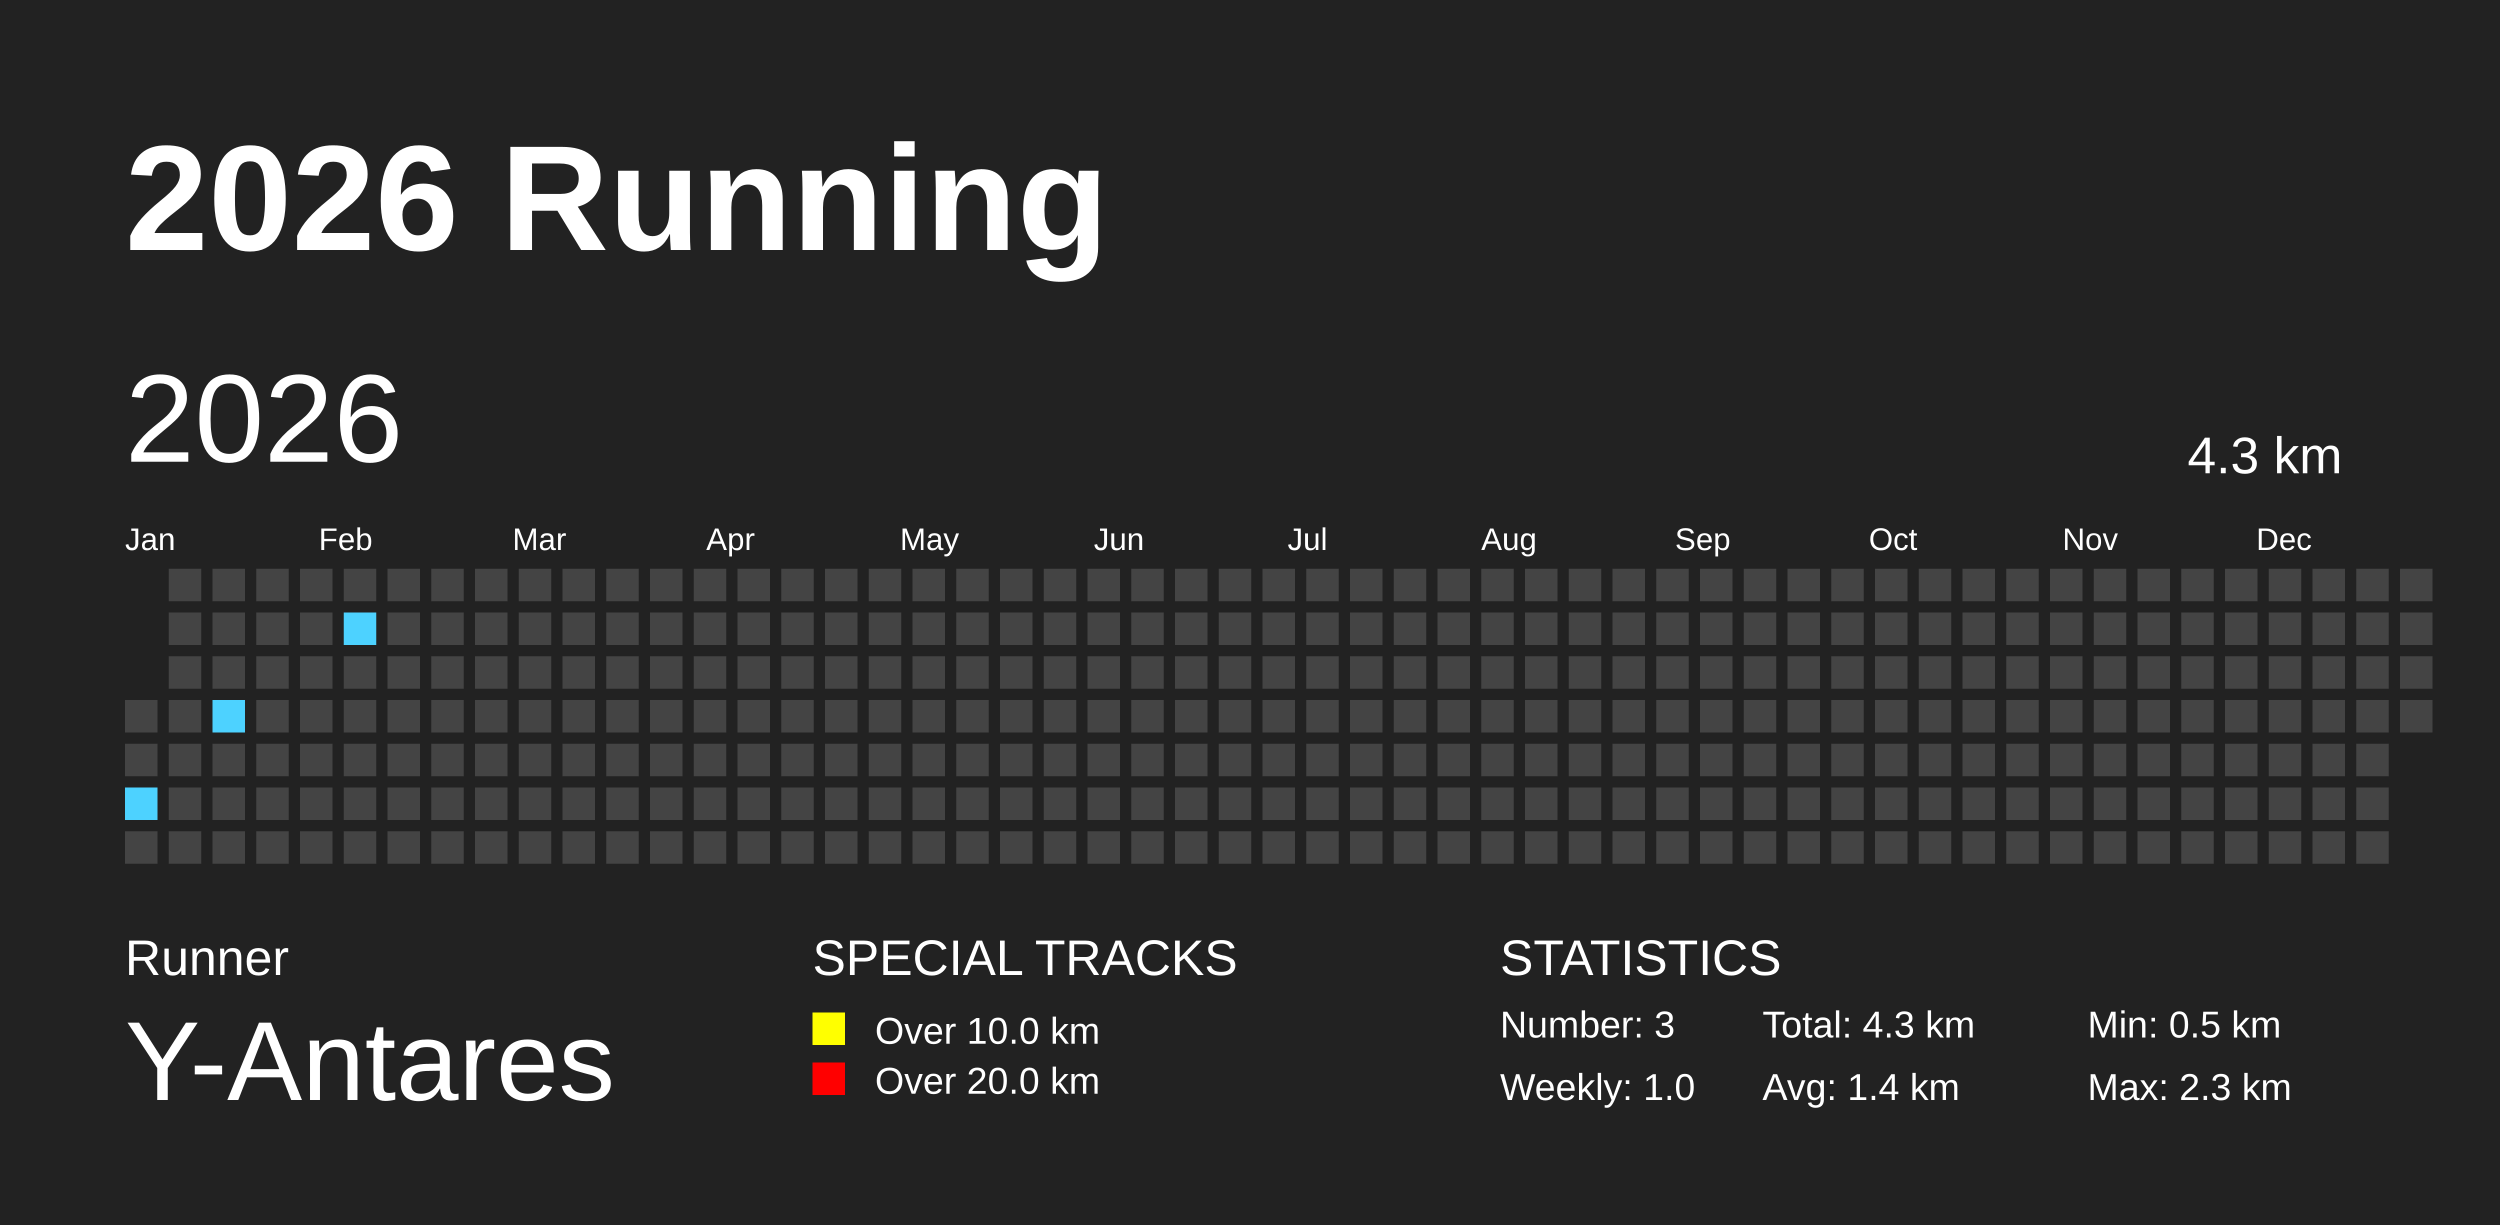
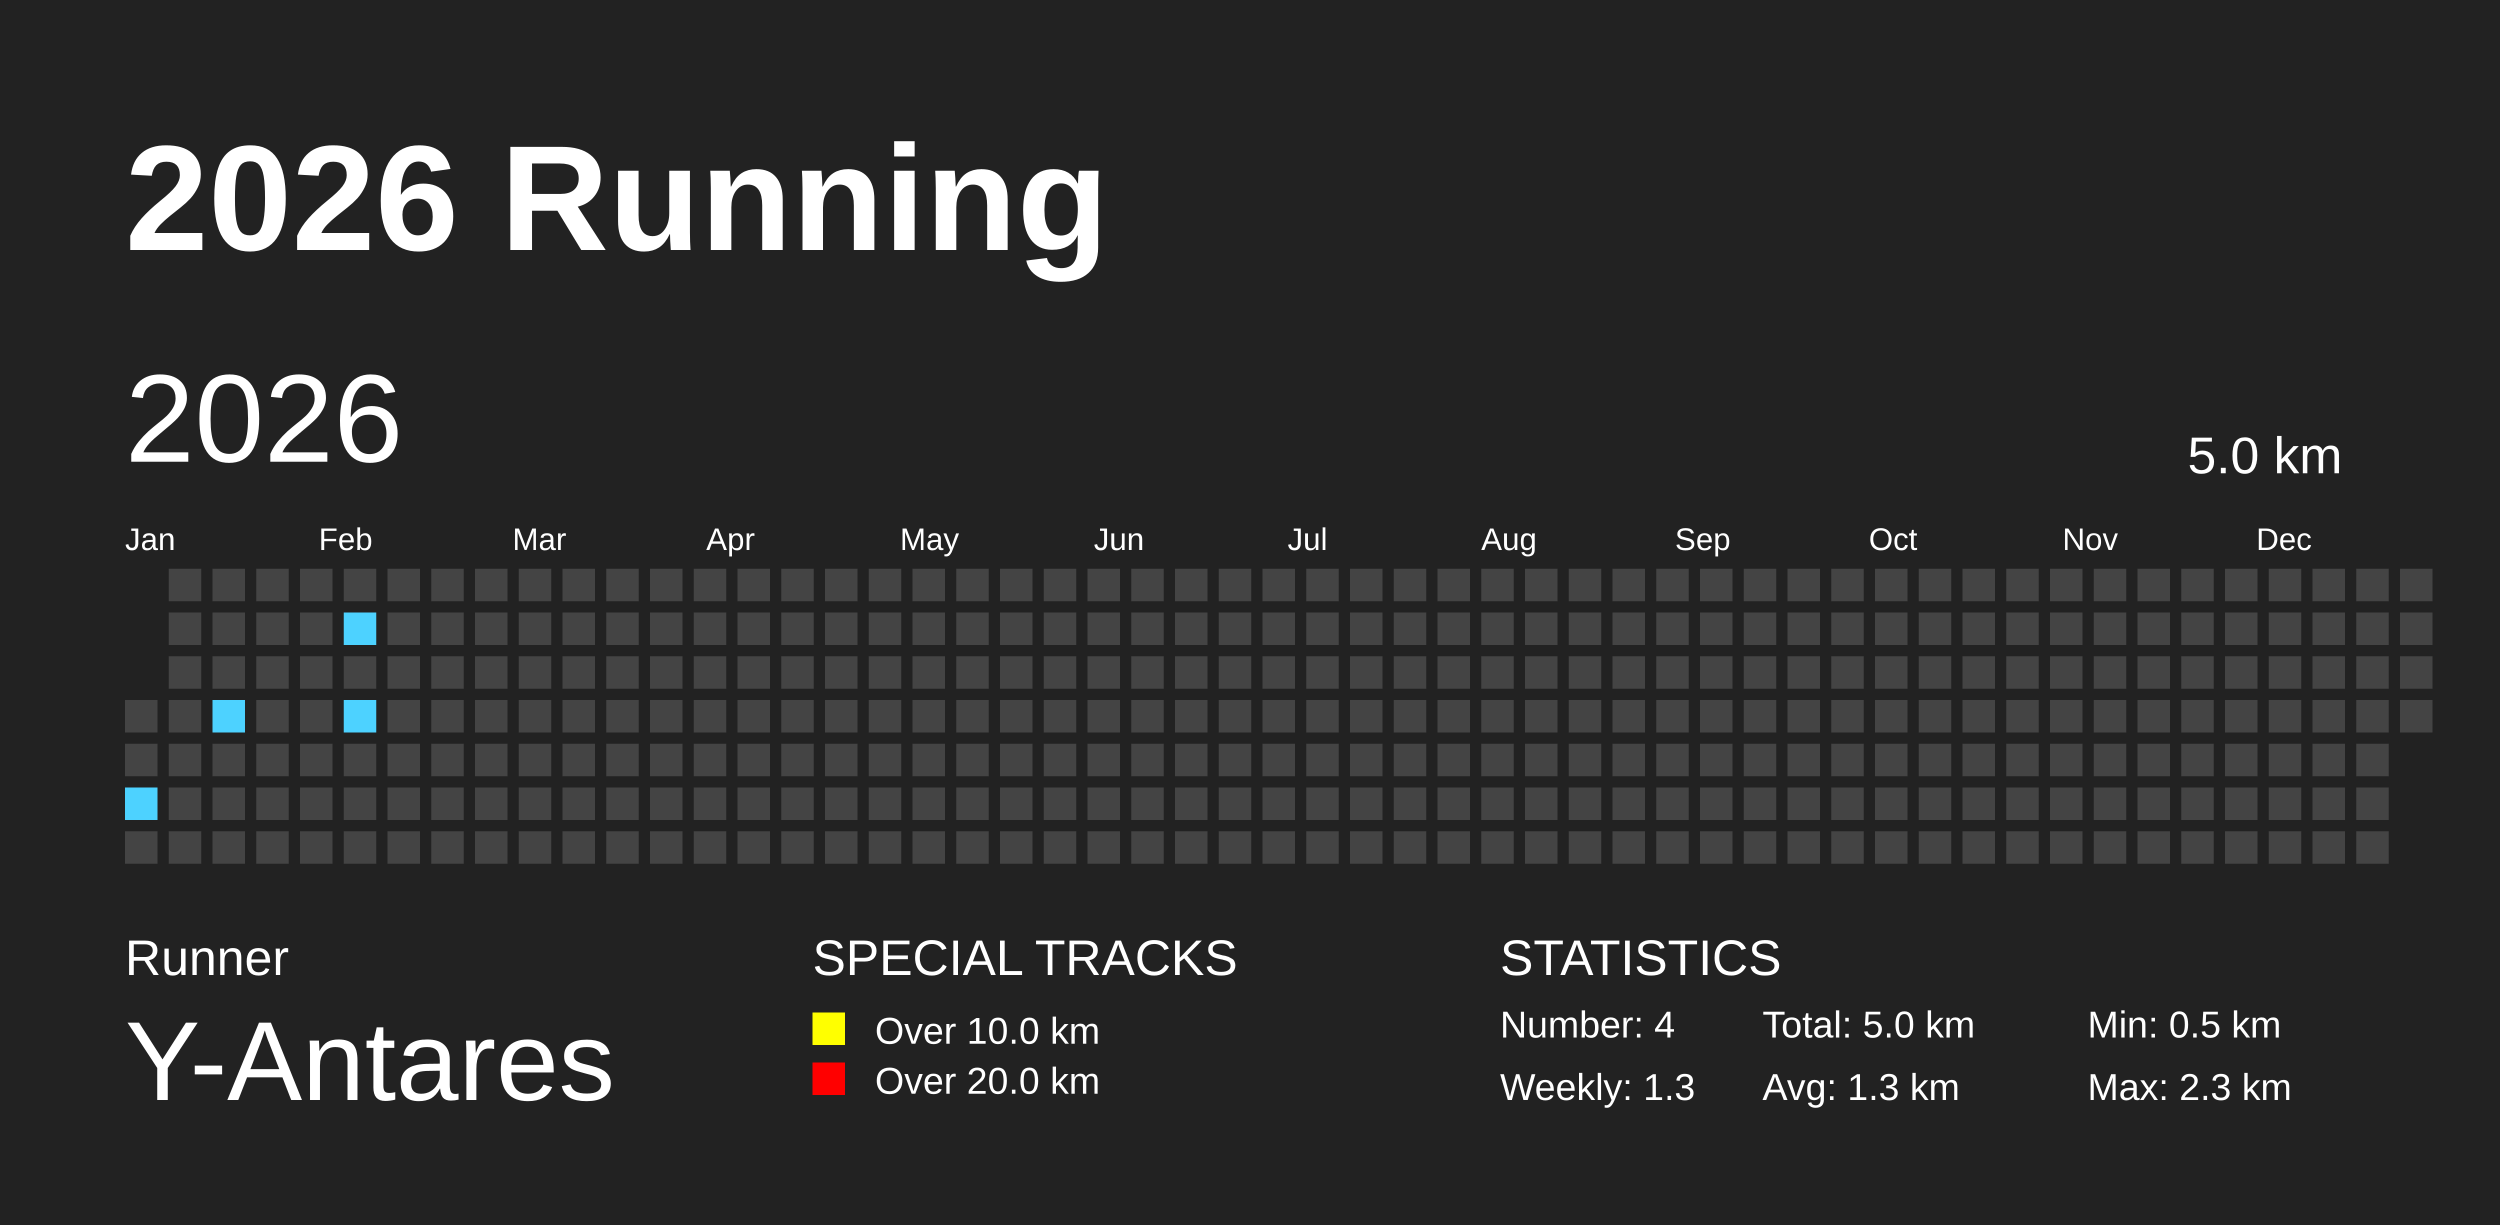
<svg xmlns="http://www.w3.org/2000/svg" baseProfile="full" height="98mm" version="1.1" viewBox="0,0,200,98" width="200mm">
  <defs />
  <rect fill="#222222" height="98" width="200" x="0" y="0" />
  <text fill="#FFFFFF" style="font-size:12px; font-family:Arial; font-weight:bold;" x="10" y="20">2026 Running</text>
  <text fill="#FFFFFF" style="font-size:4px; font-family:Arial" x="10" y="78">Runner</text>
  <text fill="#FFFFFF" style="font-size:9px; font-family:Arial" x="10" y="88">Y-Antares</text>
  <text fill="#FFFFFF" style="font-size:4px; font-family:Arial" x="65" y="78">SPECIAL TRACKS</text>
  <rect fill="yellow" height="2.6" width="2.6" x="65" y="81" />
  <text fill="#FFFFFF" style="font-size:3px; font-family:Arial" x="70" y="83.5">Over 10.0 km</text>
  <rect fill="red" height="2.6" width="2.6" x="65" y="85" />
  <text fill="#FFFFFF" style="font-size:3px; font-family:Arial" x="70" y="87.5">Over 20.0 km</text>
  <text fill="#FFFFFF" style="font-size:4px; font-family:Arial" x="120" y="78">STATISTICS</text>
-   <text fill="#FFFFFF" style="font-size:3px; font-family:Arial" x="120" y="83">Number: 3</text>
-   <text fill="#FFFFFF" style="font-size:3px; font-family:Arial" x="120" y="88">Weekly: 1.0</text>
-   <text fill="#FFFFFF" style="font-size:3px; font-family:Arial" x="141" y="83">Total: 4.3 km</text>
-   <text fill="#FFFFFF" style="font-size:3px; font-family:Arial" x="141" y="88">Avg: 1.4 km</text>
+   <text fill="#FFFFFF" style="font-size:3px; font-family:Arial" x="120" y="83">Number: 4</text>
+   <text fill="#FFFFFF" style="font-size:3px; font-family:Arial" x="120" y="88">Weekly: 1.3</text>
+   <text fill="#FFFFFF" style="font-size:3px; font-family:Arial" x="141" y="83">Total: 5.0 km</text>
+   <text fill="#FFFFFF" style="font-size:3px; font-family:Arial" x="141" y="88">Avg: 1.3 km</text>
  <text fill="#FFFFFF" style="font-size:3px; font-family:Arial" x="167" y="83">Min: 0.5 km</text>
  <text fill="#FFFFFF" style="font-size:3px; font-family:Arial" x="167" y="88">Max: 2.3 km</text>
  <text dominant-baseline="hanging" fill="#FFFFFF" style="font-size:10.0px; font-family:Arial;" x="10" y="30">2026</text>
-   <text dominant-baseline="hanging" fill="#FFFFFF" style="font-size:4.125px; font-family:Arial;" x="175" y="35">4.3 km</text>
+   <text dominant-baseline="hanging" fill="#FFFFFF" style="font-size:4.125px; font-family:Arial;" x="175" y="35">5.0 km</text>
  <text fill="#FFFFFF" style="font-size:2.5px; font-family:Arial" x="10.0" y="44">Jan</text>
  <text fill="#FFFFFF" style="font-size:2.5px; font-family:Arial" x="25.5" y="44">Feb</text>
  <text fill="#FFFFFF" style="font-size:2.5px; font-family:Arial" x="41.0" y="44">Mar</text>
  <text fill="#FFFFFF" style="font-size:2.5px; font-family:Arial" x="56.5" y="44">Apr</text>
  <text fill="#FFFFFF" style="font-size:2.5px; font-family:Arial" x="72.0" y="44">May</text>
  <text fill="#FFFFFF" style="font-size:2.5px; font-family:Arial" x="87.5" y="44">Jun</text>
  <text fill="#FFFFFF" style="font-size:2.5px; font-family:Arial" x="103.0" y="44">Jul</text>
  <text fill="#FFFFFF" style="font-size:2.5px; font-family:Arial" x="118.5" y="44">Aug</text>
  <text fill="#FFFFFF" style="font-size:2.5px; font-family:Arial" x="134.0" y="44">Sep</text>
  <text fill="#FFFFFF" style="font-size:2.5px; font-family:Arial" x="149.5" y="44">Oct</text>
  <text fill="#FFFFFF" style="font-size:2.5px; font-family:Arial" x="165.0" y="44">Nov</text>
  <text fill="#FFFFFF" style="font-size:2.5px; font-family:Arial" x="180.5" y="44">Dec</text>
  <rect fill="#444444" height="2.6" width="2.6" x="10.0" y="56.0" />
  <rect fill="#444444" height="2.6" width="2.6" x="10.0" y="59.5" />
  <rect fill="#4DD2FF" height="2.6" width="2.6" x="10.0" y="63.0" />
  <rect fill="#444444" height="2.6" width="2.6" x="10.0" y="66.5" />
  <rect fill="#444444" height="2.6" width="2.6" x="13.5" y="45.5" />
  <rect fill="#444444" height="2.6" width="2.6" x="13.5" y="49.0" />
  <rect fill="#444444" height="2.6" width="2.6" x="13.5" y="52.5" />
  <rect fill="#444444" height="2.6" width="2.6" x="13.5" y="56.0" />
  <rect fill="#444444" height="2.6" width="2.6" x="13.5" y="59.5" />
  <rect fill="#444444" height="2.6" width="2.6" x="13.5" y="63.0" />
  <rect fill="#444444" height="2.6" width="2.6" x="13.5" y="66.5" />
  <rect fill="#444444" height="2.6" width="2.6" x="17.0" y="45.5" />
  <rect fill="#444444" height="2.6" width="2.6" x="17.0" y="49.0" />
  <rect fill="#444444" height="2.6" width="2.6" x="17.0" y="52.5" />
  <rect fill="#4DD2FF" height="2.6" width="2.6" x="17.0" y="56.0" />
  <rect fill="#444444" height="2.6" width="2.6" x="17.0" y="59.5" />
  <rect fill="#444444" height="2.6" width="2.6" x="17.0" y="63.0" />
  <rect fill="#444444" height="2.6" width="2.6" x="17.0" y="66.5" />
  <rect fill="#444444" height="2.6" width="2.6" x="20.5" y="45.5" />
  <rect fill="#444444" height="2.6" width="2.6" x="20.5" y="49.0" />
  <rect fill="#444444" height="2.6" width="2.6" x="20.5" y="52.5" />
  <rect fill="#444444" height="2.6" width="2.6" x="20.5" y="56.0" />
  <rect fill="#444444" height="2.6" width="2.6" x="20.5" y="59.5" />
  <rect fill="#444444" height="2.6" width="2.6" x="20.5" y="63.0" />
  <rect fill="#444444" height="2.6" width="2.6" x="20.5" y="66.5" />
  <rect fill="#444444" height="2.6" width="2.6" x="24.0" y="45.5" />
  <rect fill="#444444" height="2.6" width="2.6" x="24.0" y="49.0" />
  <rect fill="#444444" height="2.6" width="2.6" x="24.0" y="52.5" />
  <rect fill="#444444" height="2.6" width="2.6" x="24.0" y="56.0" />
  <rect fill="#444444" height="2.6" width="2.6" x="24.0" y="59.5" />
  <rect fill="#444444" height="2.6" width="2.6" x="24.0" y="63.0" />
  <rect fill="#444444" height="2.6" width="2.6" x="24.0" y="66.5" />
  <rect fill="#444444" height="2.6" width="2.6" x="27.5" y="45.5" />
  <rect fill="#4DD2FF" height="2.6" width="2.6" x="27.5" y="49.0" />
  <rect fill="#444444" height="2.6" width="2.6" x="27.5" y="52.5" />
-   <rect fill="#444444" height="2.6" width="2.6" x="27.5" y="56.0" />
+   <rect fill="#4DD2FF" height="2.6" width="2.6" x="27.5" y="56.0" />
  <rect fill="#444444" height="2.6" width="2.6" x="27.5" y="59.5" />
  <rect fill="#444444" height="2.6" width="2.6" x="27.5" y="63.0" />
  <rect fill="#444444" height="2.6" width="2.6" x="27.5" y="66.5" />
  <rect fill="#444444" height="2.6" width="2.6" x="31.0" y="45.5" />
  <rect fill="#444444" height="2.6" width="2.6" x="31.0" y="49.0" />
  <rect fill="#444444" height="2.6" width="2.6" x="31.0" y="52.5" />
  <rect fill="#444444" height="2.6" width="2.6" x="31.0" y="56.0" />
  <rect fill="#444444" height="2.6" width="2.6" x="31.0" y="59.5" />
  <rect fill="#444444" height="2.6" width="2.6" x="31.0" y="63.0" />
  <rect fill="#444444" height="2.6" width="2.6" x="31.0" y="66.5" />
  <rect fill="#444444" height="2.6" width="2.6" x="34.5" y="45.5" />
  <rect fill="#444444" height="2.6" width="2.6" x="34.5" y="49.0" />
  <rect fill="#444444" height="2.6" width="2.6" x="34.5" y="52.5" />
  <rect fill="#444444" height="2.6" width="2.6" x="34.5" y="56.0" />
  <rect fill="#444444" height="2.6" width="2.6" x="34.5" y="59.5" />
  <rect fill="#444444" height="2.6" width="2.6" x="34.5" y="63.0" />
  <rect fill="#444444" height="2.6" width="2.6" x="34.5" y="66.5" />
  <rect fill="#444444" height="2.6" width="2.6" x="38.0" y="45.5" />
  <rect fill="#444444" height="2.6" width="2.6" x="38.0" y="49.0" />
  <rect fill="#444444" height="2.6" width="2.6" x="38.0" y="52.5" />
  <rect fill="#444444" height="2.6" width="2.6" x="38.0" y="56.0" />
  <rect fill="#444444" height="2.6" width="2.6" x="38.0" y="59.5" />
  <rect fill="#444444" height="2.6" width="2.6" x="38.0" y="63.0" />
  <rect fill="#444444" height="2.6" width="2.6" x="38.0" y="66.5" />
  <rect fill="#444444" height="2.6" width="2.6" x="41.5" y="45.5" />
  <rect fill="#444444" height="2.6" width="2.6" x="41.5" y="49.0" />
  <rect fill="#444444" height="2.6" width="2.6" x="41.5" y="52.5" />
  <rect fill="#444444" height="2.6" width="2.6" x="41.5" y="56.0" />
  <rect fill="#444444" height="2.6" width="2.6" x="41.5" y="59.5" />
  <rect fill="#444444" height="2.6" width="2.6" x="41.5" y="63.0" />
  <rect fill="#444444" height="2.6" width="2.6" x="41.5" y="66.5" />
  <rect fill="#444444" height="2.6" width="2.6" x="45.0" y="45.5" />
  <rect fill="#444444" height="2.6" width="2.6" x="45.0" y="49.0" />
  <rect fill="#444444" height="2.6" width="2.6" x="45.0" y="52.5" />
  <rect fill="#444444" height="2.6" width="2.6" x="45.0" y="56.0" />
  <rect fill="#444444" height="2.6" width="2.6" x="45.0" y="59.5" />
  <rect fill="#444444" height="2.6" width="2.6" x="45.0" y="63.0" />
  <rect fill="#444444" height="2.6" width="2.6" x="45.0" y="66.5" />
  <rect fill="#444444" height="2.6" width="2.6" x="48.5" y="45.5" />
  <rect fill="#444444" height="2.6" width="2.6" x="48.5" y="49.0" />
  <rect fill="#444444" height="2.6" width="2.6" x="48.5" y="52.5" />
  <rect fill="#444444" height="2.6" width="2.6" x="48.5" y="56.0" />
  <rect fill="#444444" height="2.6" width="2.6" x="48.5" y="59.5" />
  <rect fill="#444444" height="2.6" width="2.6" x="48.5" y="63.0" />
  <rect fill="#444444" height="2.6" width="2.6" x="48.5" y="66.5" />
  <rect fill="#444444" height="2.6" width="2.6" x="52.0" y="45.5" />
  <rect fill="#444444" height="2.6" width="2.6" x="52.0" y="49.0" />
  <rect fill="#444444" height="2.6" width="2.6" x="52.0" y="52.5" />
  <rect fill="#444444" height="2.6" width="2.6" x="52.0" y="56.0" />
  <rect fill="#444444" height="2.6" width="2.6" x="52.0" y="59.5" />
  <rect fill="#444444" height="2.6" width="2.6" x="52.0" y="63.0" />
  <rect fill="#444444" height="2.6" width="2.6" x="52.0" y="66.5" />
  <rect fill="#444444" height="2.6" width="2.6" x="55.5" y="45.5" />
  <rect fill="#444444" height="2.6" width="2.6" x="55.5" y="49.0" />
  <rect fill="#444444" height="2.6" width="2.6" x="55.5" y="52.5" />
  <rect fill="#444444" height="2.6" width="2.6" x="55.5" y="56.0" />
  <rect fill="#444444" height="2.6" width="2.6" x="55.5" y="59.5" />
  <rect fill="#444444" height="2.6" width="2.6" x="55.5" y="63.0" />
  <rect fill="#444444" height="2.6" width="2.6" x="55.5" y="66.5" />
  <rect fill="#444444" height="2.6" width="2.6" x="59.0" y="45.5" />
  <rect fill="#444444" height="2.6" width="2.6" x="59.0" y="49.0" />
  <rect fill="#444444" height="2.6" width="2.6" x="59.0" y="52.5" />
  <rect fill="#444444" height="2.6" width="2.6" x="59.0" y="56.0" />
  <rect fill="#444444" height="2.6" width="2.6" x="59.0" y="59.5" />
  <rect fill="#444444" height="2.6" width="2.6" x="59.0" y="63.0" />
  <rect fill="#444444" height="2.6" width="2.6" x="59.0" y="66.5" />
  <rect fill="#444444" height="2.6" width="2.6" x="62.5" y="45.5" />
  <rect fill="#444444" height="2.6" width="2.6" x="62.5" y="49.0" />
  <rect fill="#444444" height="2.6" width="2.6" x="62.5" y="52.5" />
  <rect fill="#444444" height="2.6" width="2.6" x="62.5" y="56.0" />
  <rect fill="#444444" height="2.6" width="2.6" x="62.5" y="59.5" />
  <rect fill="#444444" height="2.6" width="2.6" x="62.5" y="63.0" />
  <rect fill="#444444" height="2.6" width="2.6" x="62.5" y="66.5" />
  <rect fill="#444444" height="2.6" width="2.6" x="66.0" y="45.5" />
  <rect fill="#444444" height="2.6" width="2.6" x="66.0" y="49.0" />
  <rect fill="#444444" height="2.6" width="2.6" x="66.0" y="52.5" />
  <rect fill="#444444" height="2.6" width="2.6" x="66.0" y="56.0" />
  <rect fill="#444444" height="2.6" width="2.6" x="66.0" y="59.5" />
  <rect fill="#444444" height="2.6" width="2.6" x="66.0" y="63.0" />
  <rect fill="#444444" height="2.6" width="2.6" x="66.0" y="66.5" />
  <rect fill="#444444" height="2.6" width="2.6" x="69.5" y="45.5" />
  <rect fill="#444444" height="2.6" width="2.6" x="69.5" y="49.0" />
  <rect fill="#444444" height="2.6" width="2.6" x="69.5" y="52.5" />
  <rect fill="#444444" height="2.6" width="2.6" x="69.5" y="56.0" />
  <rect fill="#444444" height="2.6" width="2.6" x="69.5" y="59.5" />
  <rect fill="#444444" height="2.6" width="2.6" x="69.5" y="63.0" />
  <rect fill="#444444" height="2.6" width="2.6" x="69.5" y="66.5" />
  <rect fill="#444444" height="2.6" width="2.6" x="73.0" y="45.5" />
  <rect fill="#444444" height="2.6" width="2.6" x="73.0" y="49.0" />
  <rect fill="#444444" height="2.6" width="2.6" x="73.0" y="52.5" />
  <rect fill="#444444" height="2.6" width="2.6" x="73.0" y="56.0" />
  <rect fill="#444444" height="2.6" width="2.6" x="73.0" y="59.5" />
  <rect fill="#444444" height="2.6" width="2.6" x="73.0" y="63.0" />
  <rect fill="#444444" height="2.6" width="2.6" x="73.0" y="66.5" />
  <rect fill="#444444" height="2.6" width="2.6" x="76.5" y="45.5" />
  <rect fill="#444444" height="2.6" width="2.6" x="76.5" y="49.0" />
  <rect fill="#444444" height="2.6" width="2.6" x="76.5" y="52.5" />
  <rect fill="#444444" height="2.6" width="2.6" x="76.5" y="56.0" />
  <rect fill="#444444" height="2.6" width="2.6" x="76.5" y="59.5" />
  <rect fill="#444444" height="2.6" width="2.6" x="76.5" y="63.0" />
  <rect fill="#444444" height="2.6" width="2.6" x="76.5" y="66.5" />
  <rect fill="#444444" height="2.6" width="2.6" x="80.0" y="45.5" />
  <rect fill="#444444" height="2.6" width="2.6" x="80.0" y="49.0" />
  <rect fill="#444444" height="2.6" width="2.6" x="80.0" y="52.5" />
  <rect fill="#444444" height="2.6" width="2.6" x="80.0" y="56.0" />
  <rect fill="#444444" height="2.6" width="2.6" x="80.0" y="59.5" />
  <rect fill="#444444" height="2.6" width="2.6" x="80.0" y="63.0" />
  <rect fill="#444444" height="2.6" width="2.6" x="80.0" y="66.5" />
  <rect fill="#444444" height="2.6" width="2.6" x="83.5" y="45.5" />
  <rect fill="#444444" height="2.6" width="2.6" x="83.5" y="49.0" />
  <rect fill="#444444" height="2.6" width="2.6" x="83.5" y="52.5" />
  <rect fill="#444444" height="2.6" width="2.6" x="83.5" y="56.0" />
  <rect fill="#444444" height="2.6" width="2.6" x="83.5" y="59.5" />
  <rect fill="#444444" height="2.6" width="2.6" x="83.5" y="63.0" />
  <rect fill="#444444" height="2.6" width="2.6" x="83.5" y="66.5" />
  <rect fill="#444444" height="2.6" width="2.6" x="87.0" y="45.5" />
  <rect fill="#444444" height="2.6" width="2.6" x="87.0" y="49.0" />
  <rect fill="#444444" height="2.6" width="2.6" x="87.0" y="52.5" />
  <rect fill="#444444" height="2.6" width="2.6" x="87.0" y="56.0" />
  <rect fill="#444444" height="2.6" width="2.6" x="87.0" y="59.5" />
  <rect fill="#444444" height="2.6" width="2.6" x="87.0" y="63.0" />
  <rect fill="#444444" height="2.6" width="2.6" x="87.0" y="66.5" />
  <rect fill="#444444" height="2.6" width="2.6" x="90.5" y="45.5" />
  <rect fill="#444444" height="2.6" width="2.6" x="90.5" y="49.0" />
  <rect fill="#444444" height="2.6" width="2.6" x="90.5" y="52.5" />
  <rect fill="#444444" height="2.6" width="2.6" x="90.5" y="56.0" />
  <rect fill="#444444" height="2.6" width="2.6" x="90.5" y="59.5" />
  <rect fill="#444444" height="2.6" width="2.6" x="90.5" y="63.0" />
  <rect fill="#444444" height="2.6" width="2.6" x="90.5" y="66.5" />
  <rect fill="#444444" height="2.6" width="2.6" x="94.0" y="45.5" />
  <rect fill="#444444" height="2.6" width="2.6" x="94.0" y="49.0" />
  <rect fill="#444444" height="2.6" width="2.6" x="94.0" y="52.5" />
  <rect fill="#444444" height="2.6" width="2.6" x="94.0" y="56.0" />
  <rect fill="#444444" height="2.6" width="2.6" x="94.0" y="59.5" />
  <rect fill="#444444" height="2.6" width="2.6" x="94.0" y="63.0" />
  <rect fill="#444444" height="2.6" width="2.6" x="94.0" y="66.5" />
  <rect fill="#444444" height="2.6" width="2.6" x="97.5" y="45.5" />
  <rect fill="#444444" height="2.6" width="2.6" x="97.5" y="49.0" />
  <rect fill="#444444" height="2.6" width="2.6" x="97.5" y="52.5" />
  <rect fill="#444444" height="2.6" width="2.6" x="97.5" y="56.0" />
  <rect fill="#444444" height="2.6" width="2.6" x="97.5" y="59.5" />
  <rect fill="#444444" height="2.6" width="2.6" x="97.5" y="63.0" />
  <rect fill="#444444" height="2.6" width="2.6" x="97.5" y="66.5" />
  <rect fill="#444444" height="2.6" width="2.6" x="101.0" y="45.5" />
  <rect fill="#444444" height="2.6" width="2.6" x="101.0" y="49.0" />
  <rect fill="#444444" height="2.6" width="2.6" x="101.0" y="52.5" />
  <rect fill="#444444" height="2.6" width="2.6" x="101.0" y="56.0" />
  <rect fill="#444444" height="2.6" width="2.6" x="101.0" y="59.5" />
  <rect fill="#444444" height="2.6" width="2.6" x="101.0" y="63.0" />
  <rect fill="#444444" height="2.6" width="2.6" x="101.0" y="66.5" />
  <rect fill="#444444" height="2.6" width="2.6" x="104.5" y="45.5" />
  <rect fill="#444444" height="2.6" width="2.6" x="104.5" y="49.0" />
  <rect fill="#444444" height="2.6" width="2.6" x="104.5" y="52.5" />
  <rect fill="#444444" height="2.6" width="2.6" x="104.5" y="56.0" />
  <rect fill="#444444" height="2.6" width="2.6" x="104.5" y="59.5" />
  <rect fill="#444444" height="2.6" width="2.6" x="104.5" y="63.0" />
  <rect fill="#444444" height="2.6" width="2.6" x="104.5" y="66.5" />
  <rect fill="#444444" height="2.6" width="2.6" x="108.0" y="45.5" />
  <rect fill="#444444" height="2.6" width="2.6" x="108.0" y="49.0" />
  <rect fill="#444444" height="2.6" width="2.6" x="108.0" y="52.5" />
  <rect fill="#444444" height="2.6" width="2.6" x="108.0" y="56.0" />
  <rect fill="#444444" height="2.6" width="2.6" x="108.0" y="59.5" />
  <rect fill="#444444" height="2.6" width="2.6" x="108.0" y="63.0" />
  <rect fill="#444444" height="2.6" width="2.6" x="108.0" y="66.5" />
  <rect fill="#444444" height="2.6" width="2.6" x="111.5" y="45.5" />
  <rect fill="#444444" height="2.6" width="2.6" x="111.5" y="49.0" />
  <rect fill="#444444" height="2.6" width="2.6" x="111.5" y="52.5" />
  <rect fill="#444444" height="2.6" width="2.6" x="111.5" y="56.0" />
  <rect fill="#444444" height="2.6" width="2.6" x="111.5" y="59.5" />
  <rect fill="#444444" height="2.6" width="2.6" x="111.5" y="63.0" />
  <rect fill="#444444" height="2.6" width="2.6" x="111.5" y="66.5" />
  <rect fill="#444444" height="2.6" width="2.6" x="115.0" y="45.5" />
  <rect fill="#444444" height="2.6" width="2.6" x="115.0" y="49.0" />
  <rect fill="#444444" height="2.6" width="2.6" x="115.0" y="52.5" />
  <rect fill="#444444" height="2.6" width="2.6" x="115.0" y="56.0" />
  <rect fill="#444444" height="2.6" width="2.6" x="115.0" y="59.5" />
  <rect fill="#444444" height="2.6" width="2.6" x="115.0" y="63.0" />
  <rect fill="#444444" height="2.6" width="2.6" x="115.0" y="66.5" />
  <rect fill="#444444" height="2.6" width="2.6" x="118.5" y="45.5" />
  <rect fill="#444444" height="2.6" width="2.6" x="118.5" y="49.0" />
  <rect fill="#444444" height="2.6" width="2.6" x="118.5" y="52.5" />
  <rect fill="#444444" height="2.6" width="2.6" x="118.5" y="56.0" />
  <rect fill="#444444" height="2.6" width="2.6" x="118.5" y="59.5" />
  <rect fill="#444444" height="2.6" width="2.6" x="118.5" y="63.0" />
  <rect fill="#444444" height="2.6" width="2.6" x="118.5" y="66.5" />
  <rect fill="#444444" height="2.6" width="2.6" x="122.0" y="45.5" />
  <rect fill="#444444" height="2.6" width="2.6" x="122.0" y="49.0" />
  <rect fill="#444444" height="2.6" width="2.6" x="122.0" y="52.5" />
  <rect fill="#444444" height="2.6" width="2.6" x="122.0" y="56.0" />
  <rect fill="#444444" height="2.6" width="2.6" x="122.0" y="59.5" />
  <rect fill="#444444" height="2.6" width="2.6" x="122.0" y="63.0" />
  <rect fill="#444444" height="2.6" width="2.6" x="122.0" y="66.5" />
  <rect fill="#444444" height="2.6" width="2.6" x="125.5" y="45.5" />
  <rect fill="#444444" height="2.6" width="2.6" x="125.5" y="49.0" />
  <rect fill="#444444" height="2.6" width="2.6" x="125.5" y="52.5" />
  <rect fill="#444444" height="2.6" width="2.6" x="125.5" y="56.0" />
  <rect fill="#444444" height="2.6" width="2.6" x="125.5" y="59.5" />
  <rect fill="#444444" height="2.6" width="2.6" x="125.5" y="63.0" />
  <rect fill="#444444" height="2.6" width="2.6" x="125.5" y="66.5" />
  <rect fill="#444444" height="2.6" width="2.6" x="129.0" y="45.5" />
  <rect fill="#444444" height="2.6" width="2.6" x="129.0" y="49.0" />
  <rect fill="#444444" height="2.6" width="2.6" x="129.0" y="52.5" />
  <rect fill="#444444" height="2.6" width="2.6" x="129.0" y="56.0" />
  <rect fill="#444444" height="2.6" width="2.6" x="129.0" y="59.5" />
  <rect fill="#444444" height="2.6" width="2.6" x="129.0" y="63.0" />
  <rect fill="#444444" height="2.6" width="2.6" x="129.0" y="66.5" />
  <rect fill="#444444" height="2.6" width="2.6" x="132.5" y="45.5" />
  <rect fill="#444444" height="2.6" width="2.6" x="132.5" y="49.0" />
  <rect fill="#444444" height="2.6" width="2.6" x="132.5" y="52.5" />
  <rect fill="#444444" height="2.6" width="2.6" x="132.5" y="56.0" />
  <rect fill="#444444" height="2.6" width="2.6" x="132.5" y="59.5" />
  <rect fill="#444444" height="2.6" width="2.6" x="132.5" y="63.0" />
  <rect fill="#444444" height="2.6" width="2.6" x="132.5" y="66.5" />
  <rect fill="#444444" height="2.6" width="2.6" x="136.0" y="45.5" />
  <rect fill="#444444" height="2.6" width="2.6" x="136.0" y="49.0" />
  <rect fill="#444444" height="2.6" width="2.6" x="136.0" y="52.5" />
  <rect fill="#444444" height="2.6" width="2.6" x="136.0" y="56.0" />
  <rect fill="#444444" height="2.6" width="2.6" x="136.0" y="59.5" />
  <rect fill="#444444" height="2.6" width="2.6" x="136.0" y="63.0" />
  <rect fill="#444444" height="2.6" width="2.6" x="136.0" y="66.5" />
  <rect fill="#444444" height="2.6" width="2.6" x="139.5" y="45.5" />
  <rect fill="#444444" height="2.6" width="2.6" x="139.5" y="49.0" />
  <rect fill="#444444" height="2.6" width="2.6" x="139.5" y="52.5" />
  <rect fill="#444444" height="2.6" width="2.6" x="139.5" y="56.0" />
  <rect fill="#444444" height="2.6" width="2.6" x="139.5" y="59.5" />
  <rect fill="#444444" height="2.6" width="2.6" x="139.5" y="63.0" />
  <rect fill="#444444" height="2.6" width="2.6" x="139.5" y="66.5" />
  <rect fill="#444444" height="2.6" width="2.6" x="143.0" y="45.5" />
  <rect fill="#444444" height="2.6" width="2.6" x="143.0" y="49.0" />
  <rect fill="#444444" height="2.6" width="2.6" x="143.0" y="52.5" />
  <rect fill="#444444" height="2.6" width="2.6" x="143.0" y="56.0" />
  <rect fill="#444444" height="2.6" width="2.6" x="143.0" y="59.5" />
  <rect fill="#444444" height="2.6" width="2.6" x="143.0" y="63.0" />
  <rect fill="#444444" height="2.6" width="2.6" x="143.0" y="66.5" />
  <rect fill="#444444" height="2.6" width="2.6" x="146.5" y="45.5" />
  <rect fill="#444444" height="2.6" width="2.6" x="146.5" y="49.0" />
  <rect fill="#444444" height="2.6" width="2.6" x="146.5" y="52.5" />
  <rect fill="#444444" height="2.6" width="2.6" x="146.5" y="56.0" />
  <rect fill="#444444" height="2.6" width="2.6" x="146.5" y="59.5" />
  <rect fill="#444444" height="2.6" width="2.6" x="146.5" y="63.0" />
  <rect fill="#444444" height="2.6" width="2.6" x="146.5" y="66.5" />
  <rect fill="#444444" height="2.6" width="2.6" x="150.0" y="45.5" />
  <rect fill="#444444" height="2.6" width="2.6" x="150.0" y="49.0" />
  <rect fill="#444444" height="2.6" width="2.6" x="150.0" y="52.5" />
  <rect fill="#444444" height="2.6" width="2.6" x="150.0" y="56.0" />
  <rect fill="#444444" height="2.6" width="2.6" x="150.0" y="59.5" />
  <rect fill="#444444" height="2.6" width="2.6" x="150.0" y="63.0" />
  <rect fill="#444444" height="2.6" width="2.6" x="150.0" y="66.5" />
  <rect fill="#444444" height="2.6" width="2.6" x="153.5" y="45.5" />
  <rect fill="#444444" height="2.6" width="2.6" x="153.5" y="49.0" />
  <rect fill="#444444" height="2.6" width="2.6" x="153.5" y="52.5" />
  <rect fill="#444444" height="2.6" width="2.6" x="153.5" y="56.0" />
  <rect fill="#444444" height="2.6" width="2.6" x="153.5" y="59.5" />
  <rect fill="#444444" height="2.6" width="2.6" x="153.5" y="63.0" />
  <rect fill="#444444" height="2.6" width="2.6" x="153.5" y="66.5" />
  <rect fill="#444444" height="2.6" width="2.6" x="157.0" y="45.5" />
  <rect fill="#444444" height="2.6" width="2.6" x="157.0" y="49.0" />
  <rect fill="#444444" height="2.6" width="2.6" x="157.0" y="52.5" />
  <rect fill="#444444" height="2.6" width="2.6" x="157.0" y="56.0" />
  <rect fill="#444444" height="2.6" width="2.6" x="157.0" y="59.5" />
  <rect fill="#444444" height="2.6" width="2.6" x="157.0" y="63.0" />
  <rect fill="#444444" height="2.6" width="2.6" x="157.0" y="66.5" />
  <rect fill="#444444" height="2.6" width="2.6" x="160.5" y="45.5" />
  <rect fill="#444444" height="2.6" width="2.6" x="160.5" y="49.0" />
  <rect fill="#444444" height="2.6" width="2.6" x="160.5" y="52.5" />
  <rect fill="#444444" height="2.6" width="2.6" x="160.5" y="56.0" />
  <rect fill="#444444" height="2.6" width="2.6" x="160.5" y="59.5" />
  <rect fill="#444444" height="2.6" width="2.6" x="160.5" y="63.0" />
  <rect fill="#444444" height="2.6" width="2.6" x="160.5" y="66.5" />
  <rect fill="#444444" height="2.6" width="2.6" x="164.0" y="45.5" />
  <rect fill="#444444" height="2.6" width="2.6" x="164.0" y="49.0" />
  <rect fill="#444444" height="2.6" width="2.6" x="164.0" y="52.5" />
  <rect fill="#444444" height="2.6" width="2.6" x="164.0" y="56.0" />
  <rect fill="#444444" height="2.6" width="2.6" x="164.0" y="59.5" />
  <rect fill="#444444" height="2.6" width="2.6" x="164.0" y="63.0" />
  <rect fill="#444444" height="2.6" width="2.6" x="164.0" y="66.5" />
  <rect fill="#444444" height="2.6" width="2.6" x="167.5" y="45.5" />
  <rect fill="#444444" height="2.6" width="2.6" x="167.5" y="49.0" />
  <rect fill="#444444" height="2.6" width="2.6" x="167.5" y="52.5" />
  <rect fill="#444444" height="2.6" width="2.6" x="167.5" y="56.0" />
  <rect fill="#444444" height="2.6" width="2.6" x="167.5" y="59.5" />
  <rect fill="#444444" height="2.6" width="2.6" x="167.5" y="63.0" />
  <rect fill="#444444" height="2.6" width="2.6" x="167.5" y="66.5" />
  <rect fill="#444444" height="2.6" width="2.6" x="171.0" y="45.5" />
  <rect fill="#444444" height="2.6" width="2.6" x="171.0" y="49.0" />
  <rect fill="#444444" height="2.6" width="2.6" x="171.0" y="52.5" />
  <rect fill="#444444" height="2.6" width="2.6" x="171.0" y="56.0" />
  <rect fill="#444444" height="2.6" width="2.6" x="171.0" y="59.5" />
  <rect fill="#444444" height="2.6" width="2.6" x="171.0" y="63.0" />
  <rect fill="#444444" height="2.6" width="2.6" x="171.0" y="66.5" />
  <rect fill="#444444" height="2.6" width="2.6" x="174.5" y="45.5" />
  <rect fill="#444444" height="2.6" width="2.6" x="174.5" y="49.0" />
  <rect fill="#444444" height="2.6" width="2.6" x="174.5" y="52.5" />
  <rect fill="#444444" height="2.6" width="2.6" x="174.5" y="56.0" />
  <rect fill="#444444" height="2.6" width="2.6" x="174.5" y="59.5" />
  <rect fill="#444444" height="2.6" width="2.6" x="174.5" y="63.0" />
  <rect fill="#444444" height="2.6" width="2.6" x="174.5" y="66.5" />
  <rect fill="#444444" height="2.6" width="2.6" x="178.0" y="45.5" />
  <rect fill="#444444" height="2.6" width="2.6" x="178.0" y="49.0" />
  <rect fill="#444444" height="2.6" width="2.6" x="178.0" y="52.5" />
  <rect fill="#444444" height="2.6" width="2.6" x="178.0" y="56.0" />
  <rect fill="#444444" height="2.6" width="2.6" x="178.0" y="59.5" />
  <rect fill="#444444" height="2.6" width="2.6" x="178.0" y="63.0" />
  <rect fill="#444444" height="2.6" width="2.6" x="178.0" y="66.5" />
  <rect fill="#444444" height="2.6" width="2.6" x="181.5" y="45.5" />
  <rect fill="#444444" height="2.6" width="2.6" x="181.5" y="49.0" />
  <rect fill="#444444" height="2.6" width="2.6" x="181.5" y="52.5" />
  <rect fill="#444444" height="2.6" width="2.6" x="181.5" y="56.0" />
  <rect fill="#444444" height="2.6" width="2.6" x="181.5" y="59.5" />
  <rect fill="#444444" height="2.6" width="2.6" x="181.5" y="63.0" />
  <rect fill="#444444" height="2.6" width="2.6" x="181.5" y="66.5" />
  <rect fill="#444444" height="2.6" width="2.6" x="185.0" y="45.5" />
  <rect fill="#444444" height="2.6" width="2.6" x="185.0" y="49.0" />
  <rect fill="#444444" height="2.6" width="2.6" x="185.0" y="52.5" />
  <rect fill="#444444" height="2.6" width="2.6" x="185.0" y="56.0" />
  <rect fill="#444444" height="2.6" width="2.6" x="185.0" y="59.5" />
  <rect fill="#444444" height="2.6" width="2.6" x="185.0" y="63.0" />
  <rect fill="#444444" height="2.6" width="2.6" x="185.0" y="66.5" />
  <rect fill="#444444" height="2.6" width="2.6" x="188.5" y="45.5" />
  <rect fill="#444444" height="2.6" width="2.6" x="188.5" y="49.0" />
  <rect fill="#444444" height="2.6" width="2.6" x="188.5" y="52.5" />
  <rect fill="#444444" height="2.6" width="2.6" x="188.5" y="56.0" />
  <rect fill="#444444" height="2.6" width="2.6" x="188.5" y="59.5" />
  <rect fill="#444444" height="2.6" width="2.6" x="188.5" y="63.0" />
  <rect fill="#444444" height="2.6" width="2.6" x="188.5" y="66.5" />
  <rect fill="#444444" height="2.6" width="2.6" x="192.0" y="45.5" />
  <rect fill="#444444" height="2.6" width="2.6" x="192.0" y="49.0" />
  <rect fill="#444444" height="2.6" width="2.6" x="192.0" y="52.5" />
  <rect fill="#444444" height="2.6" width="2.6" x="192.0" y="56.0" />
</svg>
